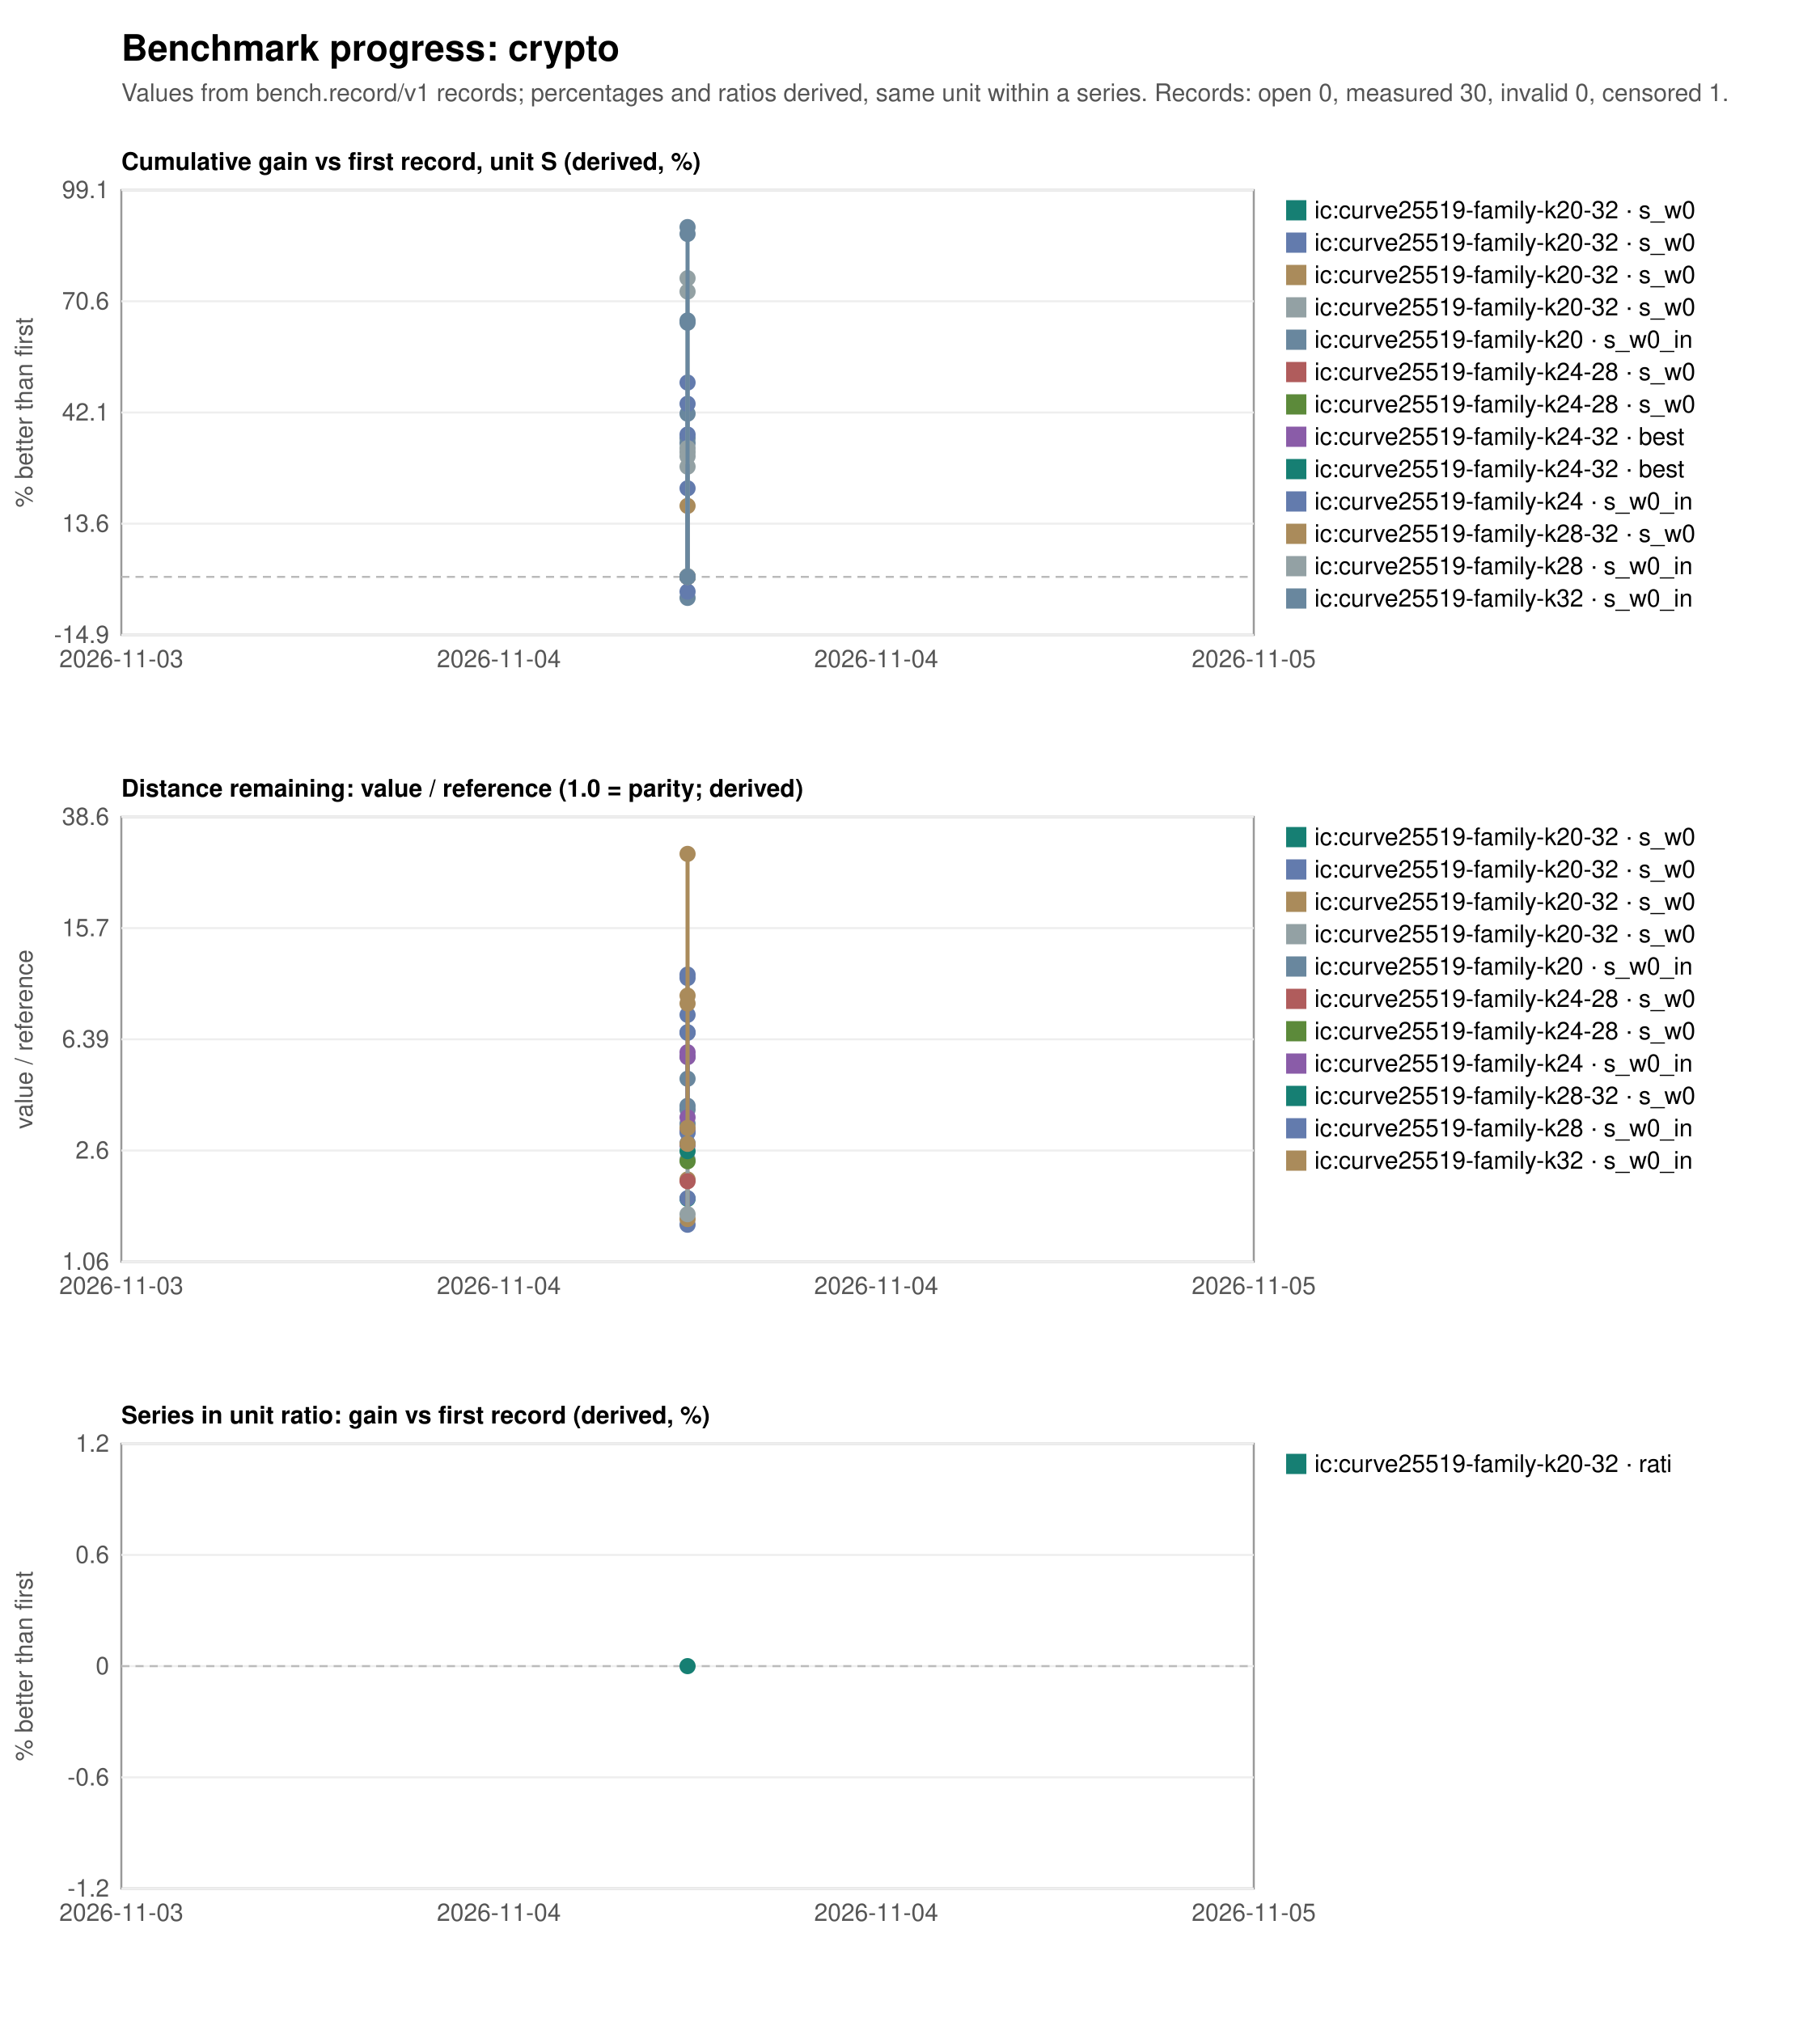
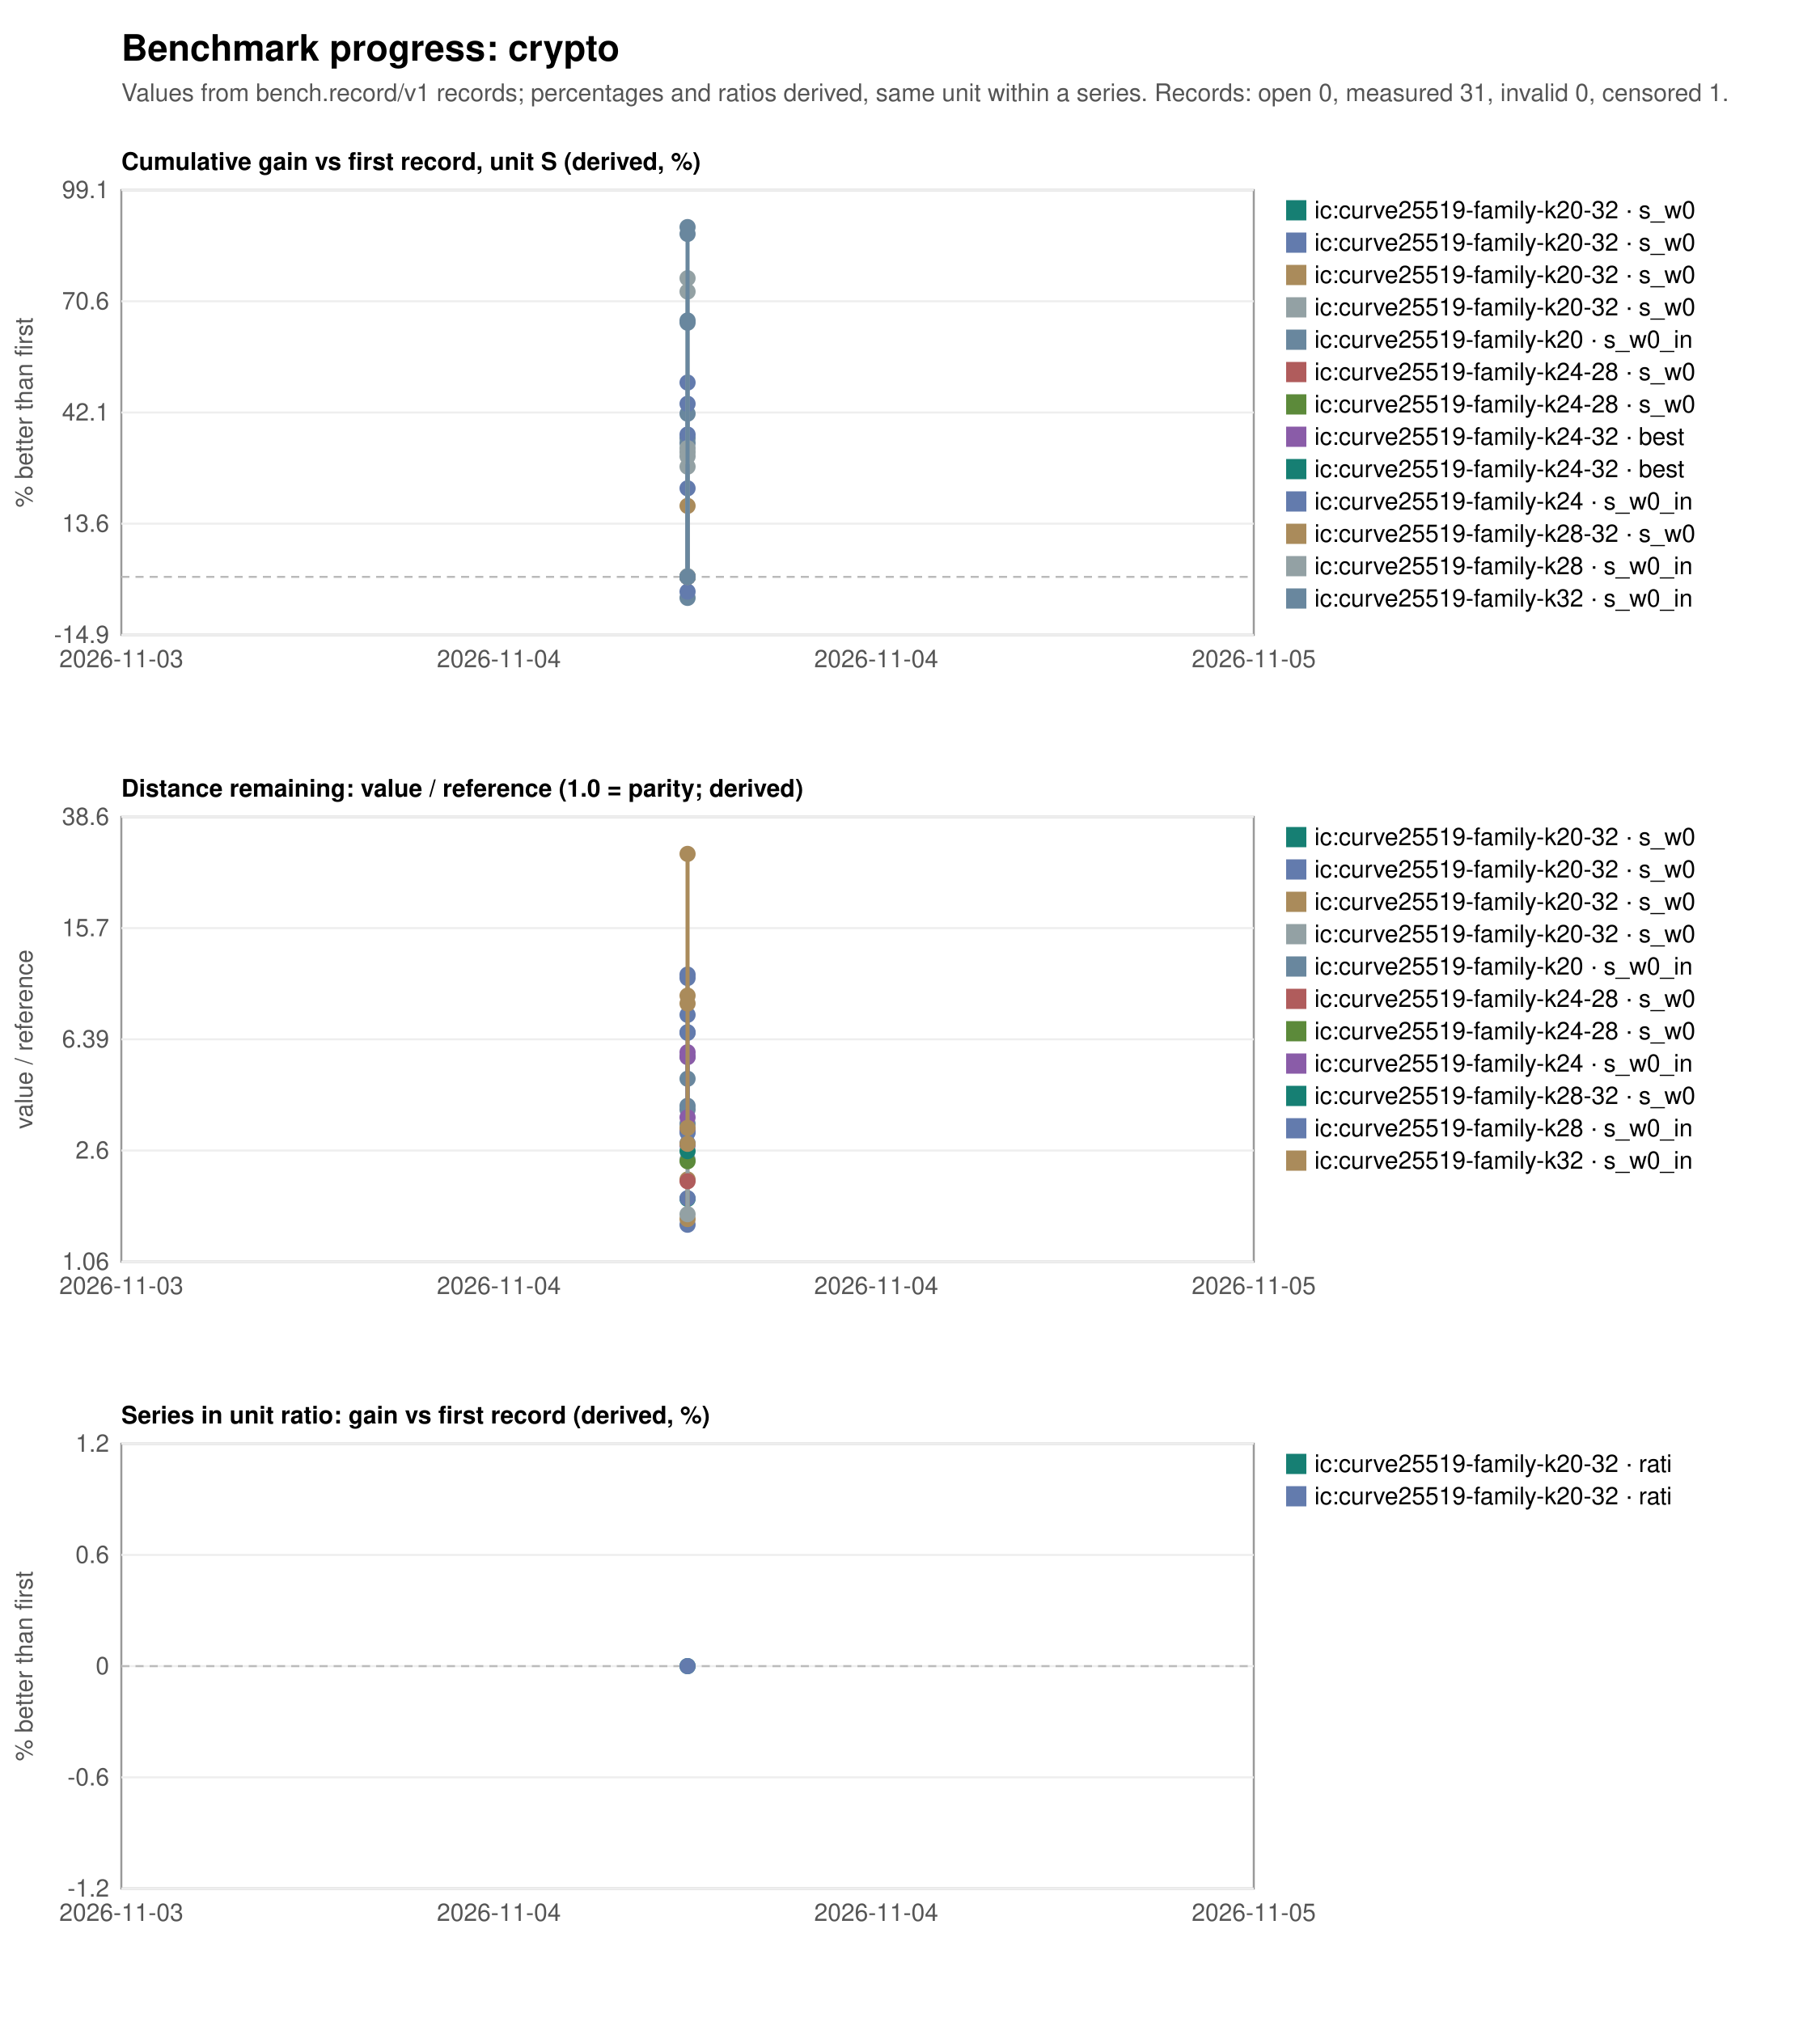
<svg xmlns="http://www.w3.org/2000/svg" width="900" height="1000" viewBox="0 0 900 1000" font-family="Helvetica, Arial, sans-serif" font-size="12">
  <rect width="900" height="1000" fill="white" />
  <text x="60" y="30" font-size="18" font-weight="bold">Benchmark progress: crypto</text>
-   <text x="60" y="50" fill="#555">Values from bench.record/v1 records; percentages and ratios derived, same unit within a series. Records: open 0, measured 30, invalid 0, censored 1.</text>
+   <text x="60" y="50" fill="#555">Values from bench.record/v1 records; percentages and ratios derived, same unit within a series. Records: open 0, measured 31, invalid 0, censored 1.</text>
  <text x="60" y="84" font-weight="bold">Cumulative gain vs first record, unit S (derived, %)</text>
  <rect x="60" y="94" width="560" height="220" fill="none" stroke="#999" />
  <line x1="60" y1="314.0" x2="620" y2="314.0" stroke="#eee" />
  <text x="54" y="318.0" text-anchor="end" fill="#555">-14.9</text>
  <line x1="60" y1="259.0" x2="620" y2="259.0" stroke="#eee" />
  <text x="54" y="263.0" text-anchor="end" fill="#555">13.6</text>
  <line x1="60" y1="204.0" x2="620" y2="204.0" stroke="#eee" />
  <text x="54" y="208.0" text-anchor="end" fill="#555">42.1</text>
  <line x1="60" y1="149.0" x2="620" y2="149.0" stroke="#eee" />
  <text x="54" y="153.0" text-anchor="end" fill="#555">70.6</text>
  <line x1="60" y1="94.0" x2="620" y2="94.0" stroke="#eee" />
  <text x="54" y="98.0" text-anchor="end" fill="#555">99.1</text>
  <text x="60.0" y="330" text-anchor="middle" fill="#555">2026-11-03</text>
  <text x="246.7" y="330" text-anchor="middle" fill="#555">2026-11-04</text>
  <text x="433.3" y="330" text-anchor="middle" fill="#555">2026-11-04</text>
  <text x="620.0" y="330" text-anchor="middle" fill="#555">2026-11-05</text>
  <line x1="60" y1="285.3" x2="620" y2="285.3" stroke="#bbb" stroke-dasharray="4 3" />
  <text transform="translate(16,204.0) rotate(-90)" text-anchor="middle" fill="#555">% better than first</text>
  <circle cx="340.0" cy="285.3" r="4" fill="#167f73" />
  <rect x="636" y="99" width="10" height="10" fill="#167f73" />
  <text x="650" y="108">ic:curve25519-family-k20-32 · s_w0</text>
  <polyline fill="none" stroke="#637bad" stroke-width="2" points="340.0,285.3 340.0,241.5" />
  <circle cx="340.0" cy="285.3" r="4" fill="#637bad" />
  <circle cx="340.0" cy="241.5" r="4" fill="#637bad" />
  <rect x="636" y="115" width="10" height="10" fill="#637bad" />
  <text x="650" y="124">ic:curve25519-family-k20-32 · s_w0</text>
  <polyline fill="none" stroke="#aa8b5b" stroke-width="2" points="340.0,285.3 340.0,250.2" />
  <circle cx="340.0" cy="285.3" r="4" fill="#aa8b5b" />
  <circle cx="340.0" cy="250.2" r="4" fill="#aa8b5b" />
  <rect x="636" y="131" width="10" height="10" fill="#aa8b5b" />
  <text x="650" y="140">ic:curve25519-family-k20-32 · s_w0</text>
  <polyline fill="none" stroke="#93a1a4" stroke-width="2" points="340.0,285.3 340.0,230.8" />
  <circle cx="340.0" cy="285.3" r="4" fill="#93a1a4" />
  <circle cx="340.0" cy="230.8" r="4" fill="#93a1a4" />
  <rect x="636" y="147" width="10" height="10" fill="#93a1a4" />
  <text x="650" y="156">ic:curve25519-family-k20-32 · s_w0</text>
  <polyline fill="none" stroke="#69879e" stroke-width="2" points="340.0,285.3 340.0,295.7 340.0,216.7 340.0,219.1 340.0,204.6" />
  <circle cx="340.0" cy="285.3" r="4" fill="#69879e" />
  <circle cx="340.0" cy="295.7" r="4" fill="#69879e" />
  <circle cx="340.0" cy="216.7" r="4" fill="#69879e" />
  <circle cx="340.0" cy="219.1" r="4" fill="#69879e" />
  <circle cx="340.0" cy="204.6" r="4" fill="#69879e" />
  <rect x="636" y="163" width="10" height="10" fill="#69879e" />
  <text x="650" y="172">ic:curve25519-family-k20 · s_w0_in</text>
  <circle cx="340.0" cy="285.3" r="4" fill="#b05c5c" />
  <rect x="636" y="179" width="10" height="10" fill="#b05c5c" />
  <text x="650" y="188">ic:curve25519-family-k24-28 · s_w0</text>
  <circle cx="340.0" cy="285.3" r="4" fill="#5c8a3a" />
  <rect x="636" y="195" width="10" height="10" fill="#5c8a3a" />
  <text x="650" y="204">ic:curve25519-family-k24-28 · s_w0</text>
  <circle cx="340.0" cy="285.3" r="4" fill="#8a5ca8" />
  <rect x="636" y="211" width="10" height="10" fill="#8a5ca8" />
  <text x="650" y="220">ic:curve25519-family-k24-32 · best</text>
  <circle cx="340.0" cy="285.3" r="4" fill="#167f73" />
  <rect x="636" y="227" width="10" height="10" fill="#167f73" />
  <text x="650" y="236">ic:curve25519-family-k24-32 · best</text>
  <polyline fill="none" stroke="#637bad" stroke-width="2" points="340.0,285.3 340.0,292.6 340.0,214.9 340.0,199.7 340.0,189.2" />
  <circle cx="340.0" cy="285.3" r="4" fill="#637bad" />
  <circle cx="340.0" cy="292.6" r="4" fill="#637bad" />
  <circle cx="340.0" cy="214.9" r="4" fill="#637bad" />
  <circle cx="340.0" cy="199.7" r="4" fill="#637bad" />
  <circle cx="340.0" cy="189.2" r="4" fill="#637bad" />
  <rect x="636" y="243" width="10" height="10" fill="#637bad" />
  <text x="650" y="252">ic:curve25519-family-k24 · s_w0_in</text>
  <circle cx="340.0" cy="285.3" r="4" fill="#aa8b5b" />
  <rect x="636" y="259" width="10" height="10" fill="#aa8b5b" />
  <text x="650" y="268">ic:curve25519-family-k28-32 · s_w0</text>
  <polyline fill="none" stroke="#93a1a4" stroke-width="2" points="340.0,285.3 340.0,284.9 340.0,223.6 340.0,221.6 340.0,225.7 340.0,144.2 340.0,137.6" />
  <circle cx="340.0" cy="285.3" r="4" fill="#93a1a4" />
  <circle cx="340.0" cy="284.9" r="4" fill="#93a1a4" />
  <circle cx="340.0" cy="223.6" r="4" fill="#93a1a4" />
  <circle cx="340.0" cy="221.6" r="4" fill="#93a1a4" />
  <circle cx="340.0" cy="225.7" r="4" fill="#93a1a4" />
  <circle cx="340.0" cy="144.2" r="4" fill="#93a1a4" />
  <circle cx="340.0" cy="137.6" r="4" fill="#93a1a4" />
  <rect x="636" y="275" width="10" height="10" fill="#93a1a4" />
  <text x="650" y="284">ic:curve25519-family-k28 · s_w0_in</text>
  <polyline fill="none" stroke="#69879e" stroke-width="2" points="340.0,285.3 340.0,158.5 340.0,159.6 340.0,115.7 340.0,112.3" />
  <circle cx="340.0" cy="285.3" r="4" fill="#69879e" />
  <circle cx="340.0" cy="158.5" r="4" fill="#69879e" />
  <circle cx="340.0" cy="159.6" r="4" fill="#69879e" />
  <circle cx="340.0" cy="115.7" r="4" fill="#69879e" />
  <circle cx="340.0" cy="112.3" r="4" fill="#69879e" />
  <rect x="636" y="291" width="10" height="10" fill="#69879e" />
  <text x="650" y="300">ic:curve25519-family-k32 · s_w0_in</text>
  <text x="60" y="394" font-weight="bold">Distance remaining: value / reference (1.0 = parity; derived)</text>
  <rect x="60" y="404" width="560" height="220" fill="none" stroke="#999" />
  <line x1="60" y1="624.0" x2="620" y2="624.0" stroke="#eee" />
  <text x="54" y="628.0" text-anchor="end" fill="#555">1.06</text>
  <line x1="60" y1="569.0" x2="620" y2="569.0" stroke="#eee" />
  <text x="54" y="573.0" text-anchor="end" fill="#555">2.6</text>
  <line x1="60" y1="514.0" x2="620" y2="514.0" stroke="#eee" />
  <text x="54" y="518.0" text-anchor="end" fill="#555">6.39</text>
  <line x1="60" y1="459.0" x2="620" y2="459.0" stroke="#eee" />
  <text x="54" y="463.0" text-anchor="end" fill="#555">15.7</text>
  <line x1="60" y1="404.0" x2="620" y2="404.0" stroke="#eee" />
  <text x="54" y="408.0" text-anchor="end" fill="#555">38.6</text>
  <text x="60.0" y="640" text-anchor="middle" fill="#555">2026-11-03</text>
  <text x="246.7" y="640" text-anchor="middle" fill="#555">2026-11-04</text>
  <text x="433.3" y="640" text-anchor="middle" fill="#555">2026-11-04</text>
  <text x="620.0" y="640" text-anchor="middle" fill="#555">2026-11-05</text>
  <text transform="translate(16,514.0) rotate(-90)" text-anchor="middle" fill="#555">value / reference</text>
  <circle cx="340.0" cy="592.9" r="4" fill="#167f73" />
  <rect x="636" y="409" width="10" height="10" fill="#167f73" />
  <text x="650" y="418">ic:curve25519-family-k20-32 · s_w0</text>
  <polyline fill="none" stroke="#637bad" stroke-width="2" points="340.0,592.6 340.0,605.7" />
  <circle cx="340.0" cy="592.6" r="4" fill="#637bad" />
  <circle cx="340.0" cy="605.7" r="4" fill="#637bad" />
  <rect x="636" y="425" width="10" height="10" fill="#637bad" />
  <text x="650" y="434">ic:curve25519-family-k20-32 · s_w0</text>
  <polyline fill="none" stroke="#aa8b5b" stroke-width="2" points="340.0,583.3 340.0,602.9" />
  <circle cx="340.0" cy="583.3" r="4" fill="#aa8b5b" />
  <circle cx="340.0" cy="602.9" r="4" fill="#aa8b5b" />
  <rect x="636" y="441" width="10" height="10" fill="#aa8b5b" />
  <text x="650" y="450">ic:curve25519-family-k20-32 · s_w0</text>
  <polyline fill="none" stroke="#93a1a4" stroke-width="2" points="340.0,573.4 340.0,600.5" />
  <circle cx="340.0" cy="573.4" r="4" fill="#93a1a4" />
  <circle cx="340.0" cy="600.5" r="4" fill="#93a1a4" />
  <rect x="636" y="457" width="10" height="10" fill="#93a1a4" />
  <text x="650" y="466">ic:curve25519-family-k20-32 · s_w0</text>
  <polyline fill="none" stroke="#69879e" stroke-width="2" points="340.0,533.5 340.0,522.6 340.0,548.8 340.0,546.9 340.0,555.7" />
  <circle cx="340.0" cy="533.5" r="4" fill="#69879e" />
  <circle cx="340.0" cy="522.6" r="4" fill="#69879e" />
  <circle cx="340.0" cy="548.8" r="4" fill="#69879e" />
  <circle cx="340.0" cy="546.9" r="4" fill="#69879e" />
  <circle cx="340.0" cy="555.7" r="4" fill="#69879e" />
  <rect x="636" y="473" width="10" height="10" fill="#69879e" />
  <text x="650" y="482">ic:curve25519-family-k20 · s_w0_in</text>
  <circle cx="340.0" cy="584.2" r="4" fill="#b05c5c" />
  <rect x="636" y="489" width="10" height="10" fill="#b05c5c" />
  <text x="650" y="498">ic:curve25519-family-k24-28 · s_w0</text>
  <circle cx="340.0" cy="574.3" r="4" fill="#5c8a3a" />
  <rect x="636" y="505" width="10" height="10" fill="#5c8a3a" />
  <text x="650" y="514">ic:curve25519-family-k24-28 · s_w0</text>
  <polyline fill="none" stroke="#8a5ca8" stroke-width="2" points="340.0,520.4 340.0,522.8 340.0,552.6 340.0,559.4 340.0,566.4" />
  <circle cx="340.0" cy="520.4" r="4" fill="#8a5ca8" />
  <circle cx="340.0" cy="522.8" r="4" fill="#8a5ca8" />
  <circle cx="340.0" cy="552.6" r="4" fill="#8a5ca8" />
  <circle cx="340.0" cy="559.4" r="4" fill="#8a5ca8" />
  <circle cx="340.0" cy="566.4" r="4" fill="#8a5ca8" />
  <rect x="636" y="521" width="10" height="10" fill="#8a5ca8" />
  <text x="650" y="530">ic:curve25519-family-k24 · s_w0_in</text>
  <circle cx="340.0" cy="569.3" r="4" fill="#167f73" />
  <rect x="636" y="537" width="10" height="10" fill="#167f73" />
  <text x="650" y="546">ic:curve25519-family-k28-32 · s_w0</text>
  <polyline fill="none" stroke="#637bad" stroke-width="2" points="340.0,482.0 340.0,483.7 340.0,501.9 340.0,510.8 340.0,510.5 340.0,560.2 340.0,565.4" />
  <circle cx="340.0" cy="482.0" r="4" fill="#637bad" />
  <circle cx="340.0" cy="483.7" r="4" fill="#637bad" />
  <circle cx="340.0" cy="501.9" r="4" fill="#637bad" />
  <circle cx="340.0" cy="510.8" r="4" fill="#637bad" />
  <circle cx="340.0" cy="510.5" r="4" fill="#637bad" />
  <circle cx="340.0" cy="560.2" r="4" fill="#637bad" />
  <circle cx="340.0" cy="565.4" r="4" fill="#637bad" />
  <rect x="636" y="553" width="10" height="10" fill="#637bad" />
  <text x="650" y="562">ic:curve25519-family-k28 · s_w0_in</text>
  <polyline fill="none" stroke="#aa8b5b" stroke-width="2" points="340.0,422.3 340.0,492.4 340.0,496.3 340.0,557.8 340.0,565.7" />
  <circle cx="340.0" cy="422.3" r="4" fill="#aa8b5b" />
  <circle cx="340.0" cy="492.4" r="4" fill="#aa8b5b" />
  <circle cx="340.0" cy="496.3" r="4" fill="#aa8b5b" />
  <circle cx="340.0" cy="557.8" r="4" fill="#aa8b5b" />
  <circle cx="340.0" cy="565.7" r="4" fill="#aa8b5b" />
  <rect x="636" y="569" width="10" height="10" fill="#aa8b5b" />
  <text x="650" y="578">ic:curve25519-family-k32 · s_w0_in</text>
  <text x="60" y="704" font-weight="bold">Series in unit ratio: gain vs first record (derived, %)</text>
  <rect x="60" y="714" width="560" height="220" fill="none" stroke="#999" />
  <line x1="60" y1="934.0" x2="620" y2="934.0" stroke="#eee" />
  <text x="54" y="938.0" text-anchor="end" fill="#555">-1.2</text>
  <line x1="60" y1="879.0" x2="620" y2="879.0" stroke="#eee" />
  <text x="54" y="883.0" text-anchor="end" fill="#555">-0.6</text>
  <line x1="60" y1="824.0" x2="620" y2="824.0" stroke="#eee" />
  <text x="54" y="828.0" text-anchor="end" fill="#555">0</text>
  <line x1="60" y1="769.0" x2="620" y2="769.0" stroke="#eee" />
  <text x="54" y="773.0" text-anchor="end" fill="#555">0.6</text>
  <line x1="60" y1="714.0" x2="620" y2="714.0" stroke="#eee" />
  <text x="54" y="718.0" text-anchor="end" fill="#555">1.2</text>
  <text x="60.0" y="950" text-anchor="middle" fill="#555">2026-11-03</text>
  <text x="246.7" y="950" text-anchor="middle" fill="#555">2026-11-04</text>
  <text x="433.3" y="950" text-anchor="middle" fill="#555">2026-11-04</text>
  <text x="620.0" y="950" text-anchor="middle" fill="#555">2026-11-05</text>
  <line x1="60" y1="824.0" x2="620" y2="824.0" stroke="#bbb" stroke-dasharray="4 3" />
  <text transform="translate(16,824.0) rotate(-90)" text-anchor="middle" fill="#555">% better than first</text>
  <circle cx="340.0" cy="824.0" r="4" fill="#167f73" />
  <rect x="636" y="719" width="10" height="10" fill="#167f73" />
  <text x="650" y="728">ic:curve25519-family-k20-32 · rati</text>
+   <circle cx="340.0" cy="824.0" r="4" fill="#637bad" />
+   <rect x="636" y="735" width="10" height="10" fill="#637bad" />
+   <text x="650" y="744">ic:curve25519-family-k20-32 · rati</text>
</svg>
